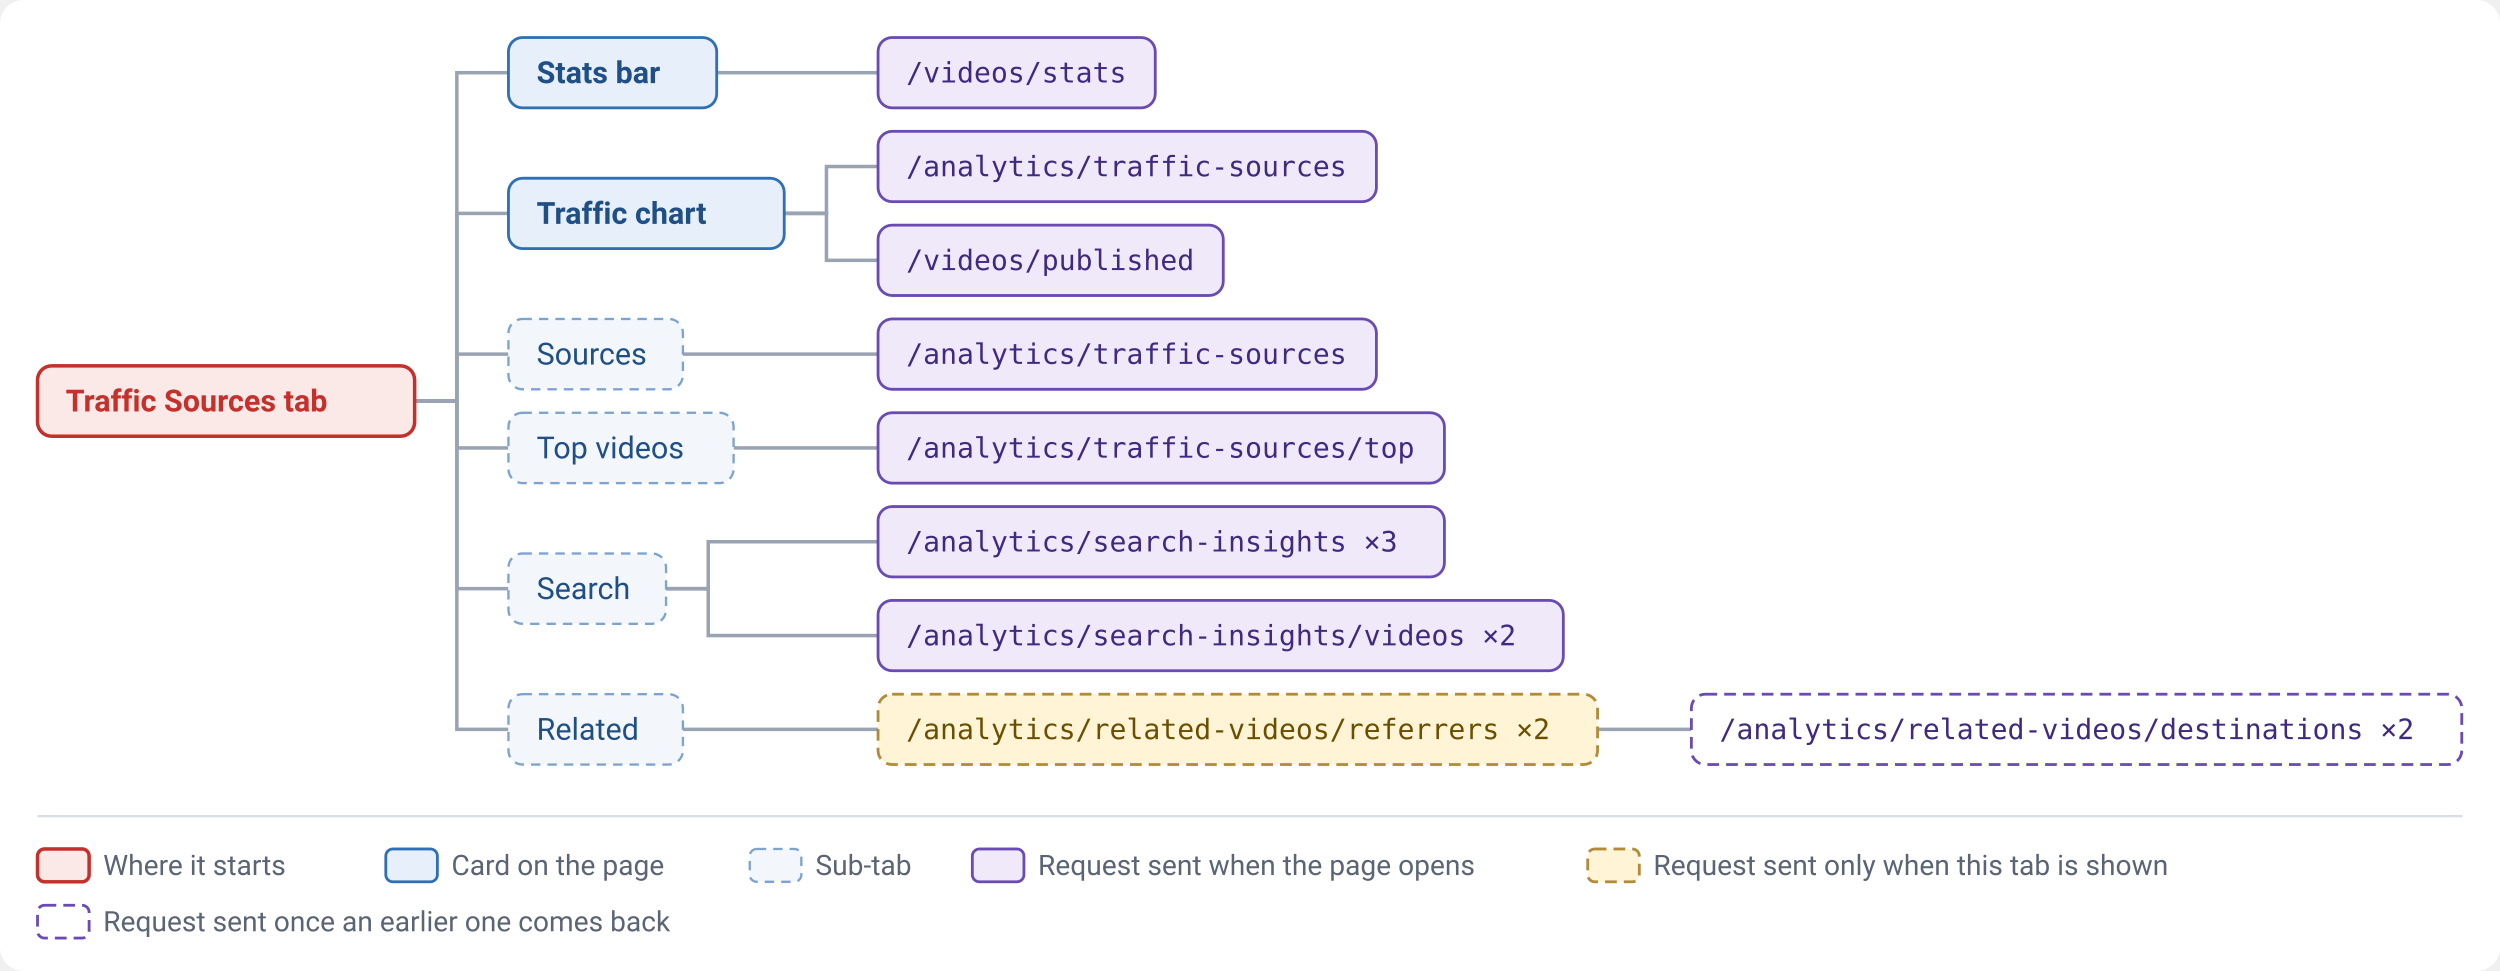
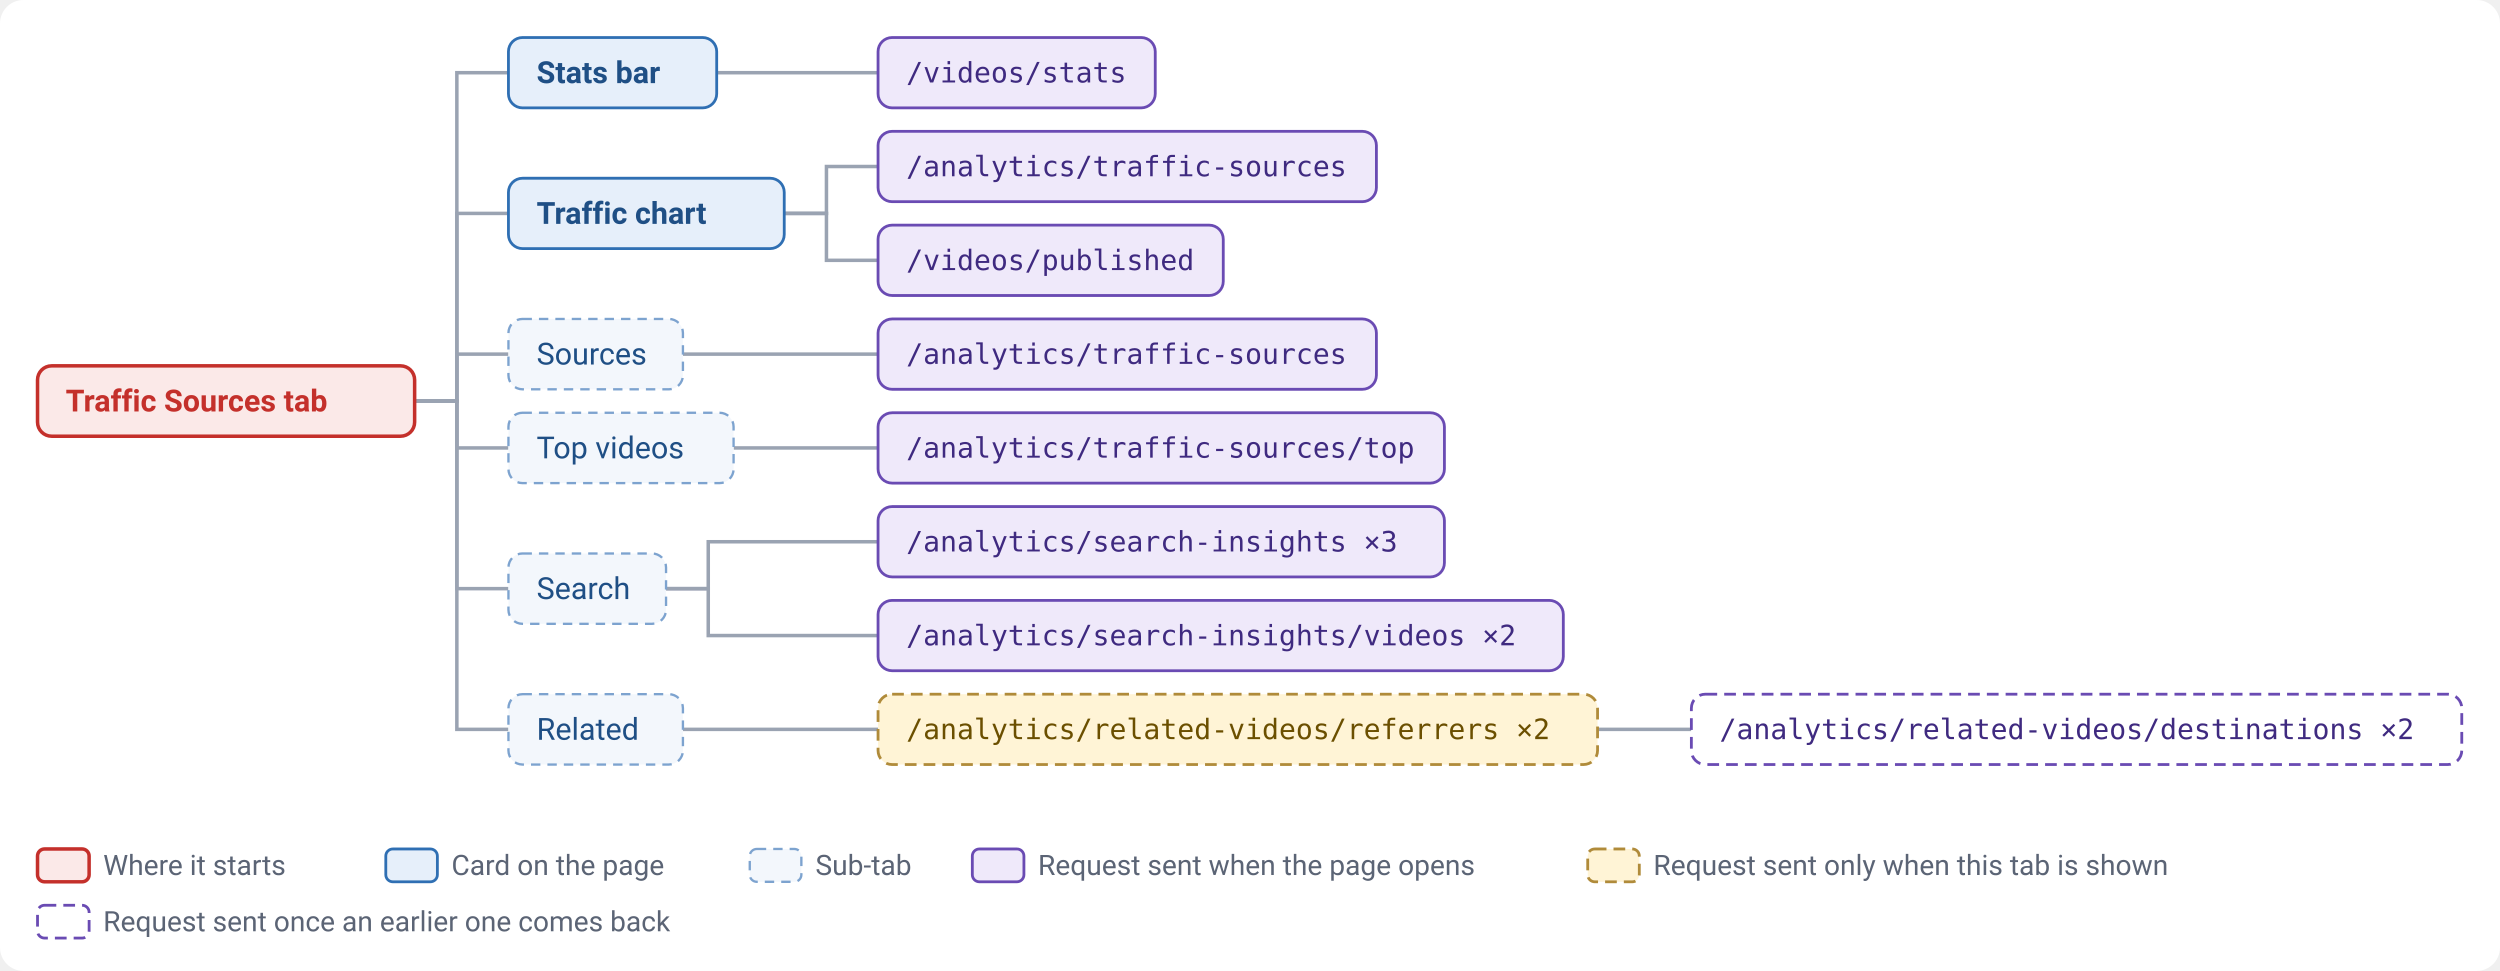
<svg xmlns="http://www.w3.org/2000/svg" width="1066" height="414" viewBox="0 0 1066 414" role="img" aria-label="Routes used by the Traffic Sources tab">
  <style>
  .bg { fill: #ffffff; }
  text { font-family: system-ui, -apple-system, "Segoe UI", Roboto, Arial, sans-serif; font-size: 13px; dominant-baseline: central; }
  .mono { font-family: ui-monospace, SFMono-Regular, Menlo, Consolas, monospace; font-size: 12px; }
  .edge { fill: none; stroke: #9aa3b2; stroke-width: 1.5; }
  .edge-label { font-size: 11.5px; font-style: italic; fill: #5b6475; }
  .root rect { fill: #fbe9e8; stroke: #c4302b; stroke-width: 1.5; } .root text { fill: #c4302b; font-weight: 700; }
  .card rect { fill: #e6effa; stroke: #2f6fb3; stroke-width: 1.2; } .card text { fill: #1f4f85; font-weight: 600; }
  .sub rect { fill: #f3f7fc; stroke: #7da3cf; stroke-width: 1; stroke-dasharray: 4 3; } .sub text { fill: #1f4f85; }
  .ep rect { fill: #efe9fa; stroke: #6a4bb3; stroke-width: 1.2; } .ep text { fill: #3f2a80; }
  .ep-tab rect { fill: #fff4d6; stroke: #b08b3a; stroke-width: 1.2; stroke-dasharray: 5 3; } .ep-tab text { fill: #6b4f00; }
  .ep-after rect { fill: #ffffff; stroke: #6a4bb3; stroke-width: 1.2; stroke-dasharray: 5 3; } .ep-after text { fill: #3f2a80; }
  @media (prefers-color-scheme: dark) {
    .bg { fill: #1a1f27; } .edge { stroke: #5b6475; } .edge-label { fill: #9aa3b2; }
    .root rect { fill: #3a1e1d; stroke: #ff6b63; } .root text { fill: #ff8a80; }
    .card rect { fill: #1b2a3d; stroke: #7db3ef; } .card text { fill: #a9cdf5; }
    .sub rect { fill: #17212e; stroke: #4f79a8; } .sub text { fill: #a9cdf5; }
    .ep rect { fill: #2a2340; stroke: #b9a2f5; } .ep text { fill: #d6c9fb; }
    .ep-tab rect { fill: #362d12; stroke: #c9a24a; } .ep-tab text { fill: #f2d98a; }
    .ep-after rect { fill: #1a1f27; stroke: #b9a2f5; } .ep-after text { fill: #d6c9fb; }
  }
  .legend-text { font-size: 12px; fill: #5b6475; }
-   .legend-rule { stroke: #d9dee6; stroke-width: 1; }
-   @media (prefers-color-scheme: dark) { .legend-text { fill: #9aa3b2; } .legend-rule { stroke: #2f3744; } }
+   @media (prefers-color-scheme: dark) { .legend-text { fill: #9aa3b2; } }
</style>
  <rect class="bg" width="1066" height="414" rx="10" />
  <path class="edge" d="M305.6,31.0 H323.6 V31.0 H374.4" />
  <path class="edge" d="M334.4,91.0 H352.4 V71.0 H374.4" />
  <path class="edge" d="M334.4,91.0 H352.4 V111.0 H374.4" />
  <path class="edge" d="M291.2,151.0 H309.2 V151.0 H374.4" />
  <path class="edge" d="M312.8,191.0 H330.8 V191.0 H374.4" />
  <path class="edge" d="M284.0,251.0 H302.0 V231.0 H374.4" />
  <path class="edge" d="M284.0,251.0 H302.0 V271.0 H374.4" />
  <path class="edge" d="M681.2,311.0 H699.2 V311.0 H721.2" />
  <path class="edge" d="M291.2,311.0 H309.2 V311.0 H374.4" />
  <path class="edge" d="M176.8,171.0 H194.8 V31.0 H216.8" />
  <path class="edge" d="M176.8,171.0 H194.8 V91.0 H216.8" />
  <path class="edge" d="M176.8,171.0 H194.8 V151.0 H216.8" />
  <path class="edge" d="M176.8,171.0 H194.8 V191.0 H216.8" />
  <path class="edge" d="M176.8,171.0 H194.8 V251.0 H216.8" />
  <path class="edge" d="M176.8,171.0 H194.8 V311.0 H216.8" />
  <g class="ep">
    <rect x="374.4" y="16.0" width="118.2" height="30" rx="6" />
    <text class="mono" x="386.4" y="31.0">/videos/stats</text>
  </g>
  <g class="card">
    <rect x="216.8" y="16.0" width="88.8" height="30" rx="6" />
    <text x="228.8" y="31.0">Stats bar</text>
  </g>
  <g class="ep">
    <rect x="374.4" y="56.0" width="212.5" height="30" rx="6" />
    <text class="mono" x="386.4" y="71.0">/analytics/traffic-sources</text>
  </g>
  <g class="ep">
    <rect x="374.4" y="96.0" width="147.2" height="30" rx="6" />
    <text class="mono" x="386.4" y="111.0">/videos/published</text>
  </g>
  <g class="card">
    <rect x="216.8" y="76.0" width="117.6" height="30" rx="6" />
    <text x="228.8" y="91.0">Traffic chart</text>
  </g>
  <g class="ep">
    <rect x="374.4" y="136.0" width="212.5" height="30" rx="6" />
    <text class="mono" x="386.4" y="151.0">/analytics/traffic-sources</text>
  </g>
  <g class="sub">
    <rect x="216.8" y="136.0" width="74.4" height="30" rx="6" />
    <text x="228.8" y="151.0">Sources</text>
  </g>
  <g class="ep">
    <rect x="374.4" y="176.0" width="241.5" height="30" rx="6" />
    <text class="mono" x="386.4" y="191.0">/analytics/traffic-sources/top</text>
  </g>
  <g class="sub">
    <rect x="216.8" y="176.0" width="96.0" height="30" rx="6" />
    <text x="228.8" y="191.0">Top videos</text>
  </g>
  <g class="ep">
    <rect x="374.4" y="216.0" width="241.5" height="30" rx="6" />
    <text class="mono" x="386.4" y="231.0">/analytics/search-insights  ×3</text>
  </g>
  <g class="ep">
    <rect x="374.4" y="256.0" width="292.2" height="30" rx="6" />
    <text class="mono" x="386.4" y="271.0">/analytics/search-insights/videos  ×2</text>
  </g>
  <g class="sub">
    <rect x="216.8" y="236.0" width="67.2" height="30" rx="6" />
    <text x="228.8" y="251.0">Search</text>
  </g>
  <g class="ep-after">
    <rect x="721.2" y="296.0" width="328.5" height="30" rx="6" />
    <text class="mono" x="733.2" y="311.0">/analytics/related-videos/destinations  ×2</text>
  </g>
  <g class="ep-tab">
    <rect x="374.4" y="296.0" width="306.8" height="30" rx="6" />
    <text class="mono" x="386.4" y="311.0">/analytics/related-videos/referrers  ×2</text>
  </g>
  <g class="sub">
    <rect x="216.8" y="296.0" width="74.4" height="30" rx="6" />
    <text x="228.8" y="311.0">Related</text>
  </g>
  <g class="root">
    <rect x="16.0" y="156.0" width="160.8" height="30" rx="6" />
    <text x="28.0" y="171.0">Traffic Sources tab</text>
  </g>
-   <line class="legend-rule" x1="16" y1="348.0" x2="1050.0" y2="348.0" />
  <g class="root">
    <rect x="16.0" y="362.0" width="22" height="14" rx="3" />
  </g>
  <text class="legend-text" x="44.0" y="369.0">Where it starts</text>
  <g class="card">
    <rect x="164.5" y="362.0" width="22" height="14" rx="3" />
  </g>
  <text class="legend-text" x="192.5" y="369.0">Card on the page</text>
  <g class="sub">
    <rect x="319.7" y="362.0" width="22" height="14" rx="3" />
  </g>
  <text class="legend-text" x="347.7" y="369.0">Sub-tab</text>
  <g class="ep">
    <rect x="414.6" y="362.0" width="22" height="14" rx="3" />
  </g>
  <text class="legend-text" x="442.6" y="369.0">Request sent when the page opens</text>
  <g class="ep-tab">
    <rect x="677.0" y="362.0" width="22" height="14" rx="3" />
  </g>
  <text class="legend-text" x="705.0" y="369.0">Request sent only when this tab is shown</text>
  <g class="ep-after">
    <rect x="16.0" y="386.0" width="22" height="14" rx="3" />
  </g>
  <text class="legend-text" x="44.0" y="393.0">Request sent once an earlier one comes back</text>
</svg>
